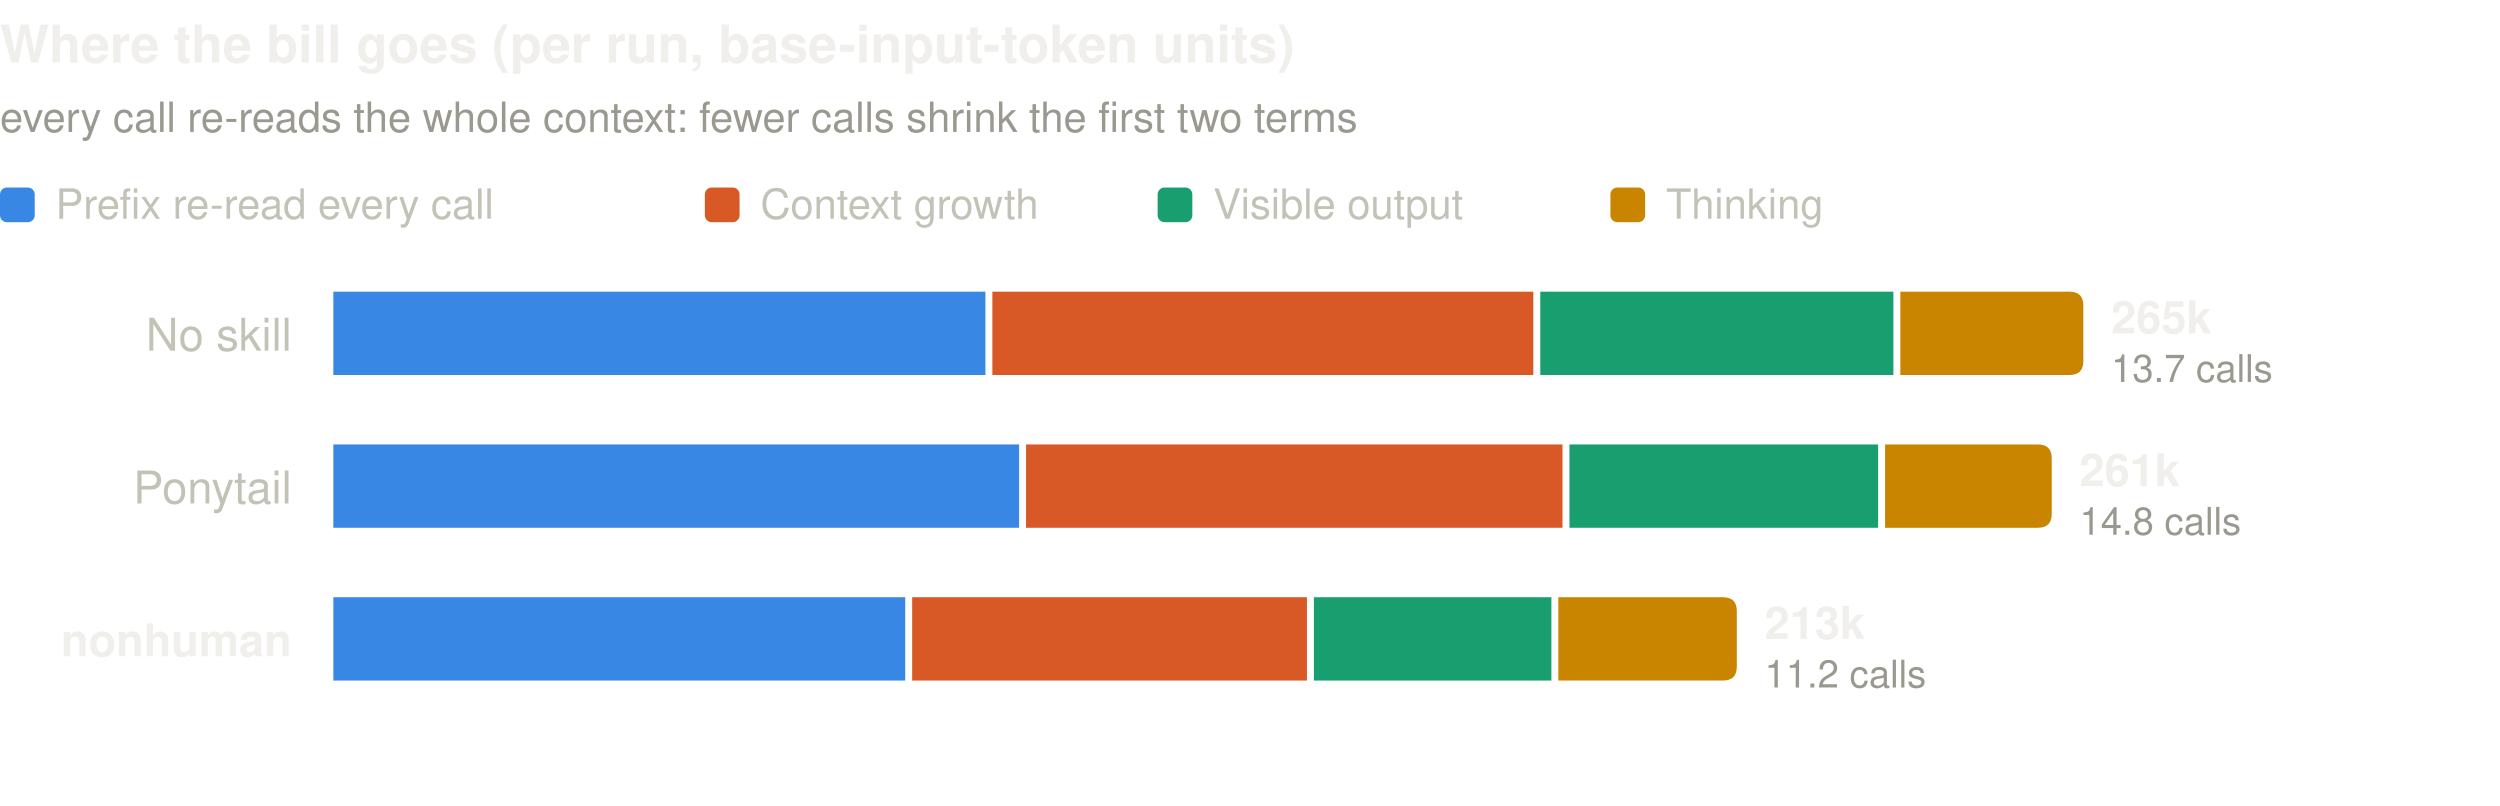
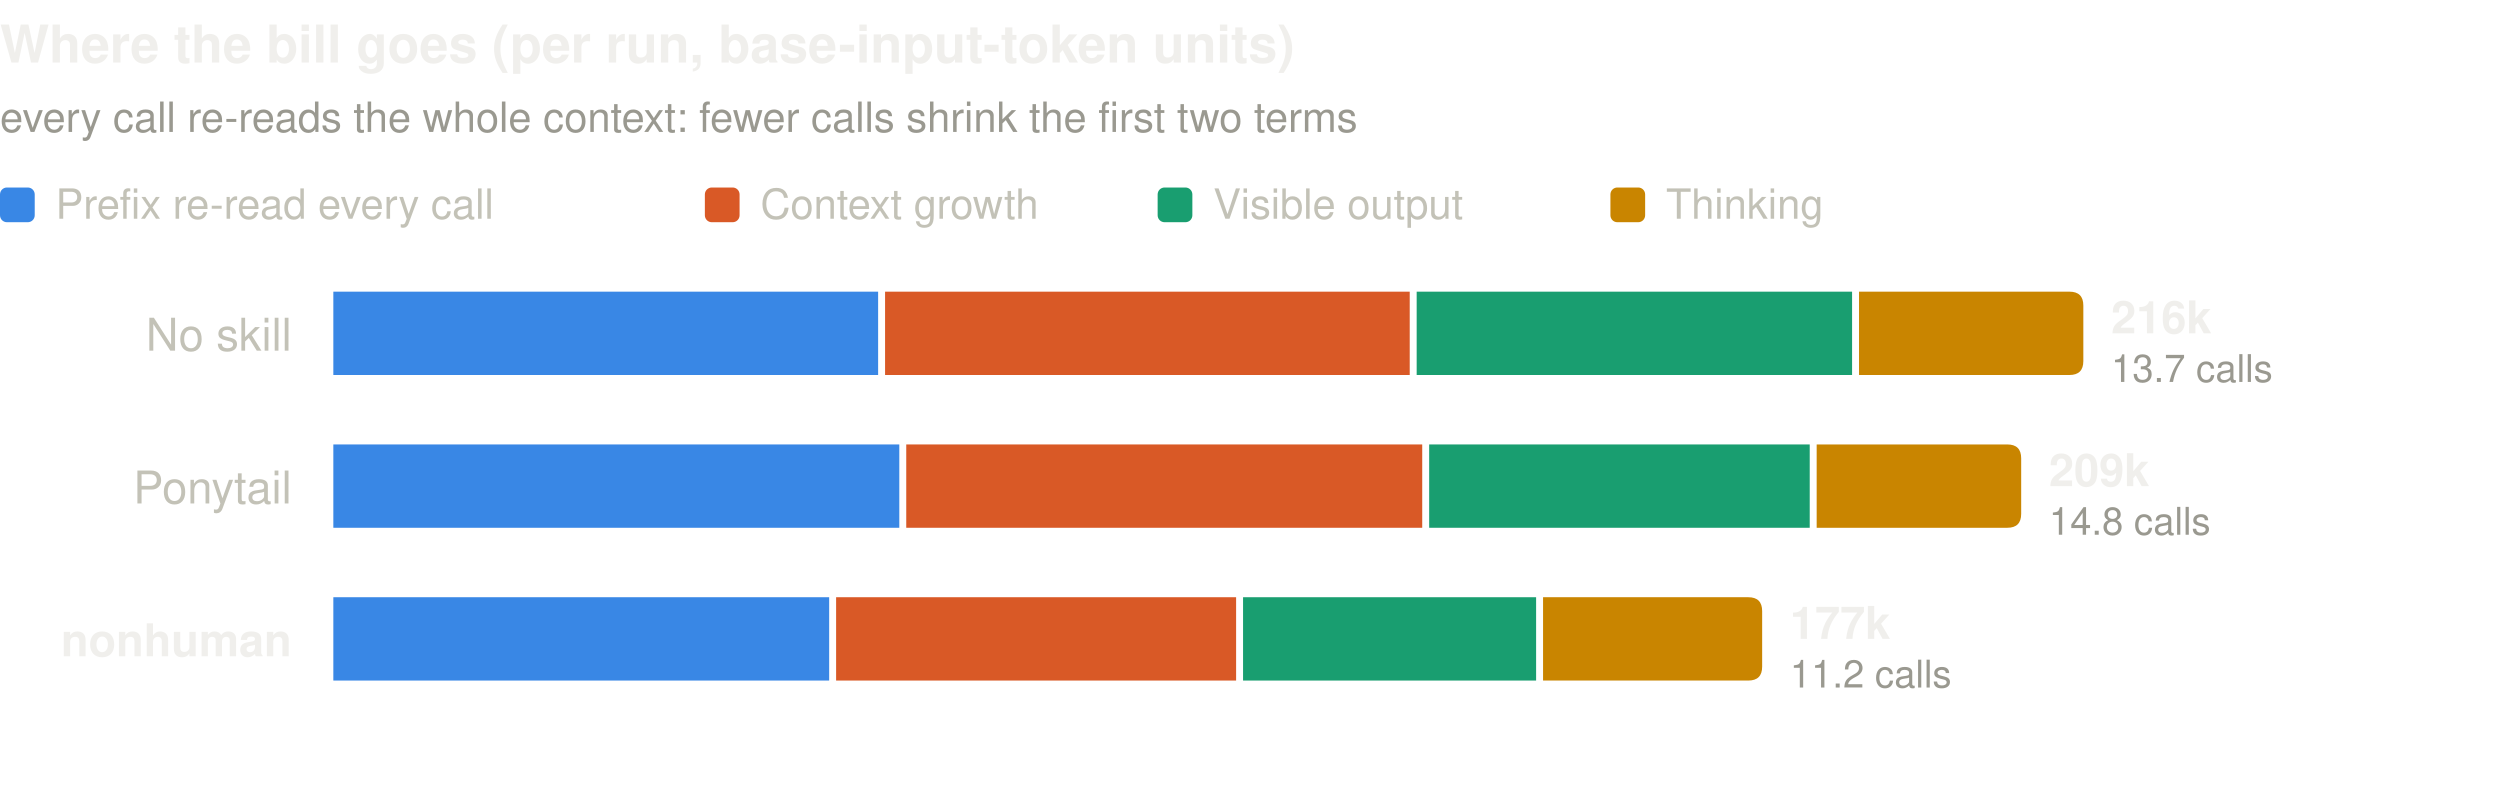
<svg xmlns="http://www.w3.org/2000/svg" width="720" height="232" viewBox="0 0 720 232" font-family="-apple-system,BlinkMacSystemFont,'Segoe UI',Helvetica,Arial,sans-serif" role="img" aria-label="Billed cost decomposition per run by arm">
  <text x="0.0" y="18.0" fill="#f0efec" font-size="15" font-weight="600" text-anchor="start">Where the bill goes (per run, base-input-token units)</text>
  <text x="0.0" y="38.0" fill="#9a9990" font-size="12" font-weight="400" text-anchor="start">every call re-reads the whole context: fewer calls shrink the first two terms</text>
  <rect x="0" y="54" width="10" height="10" rx="2" fill="#3987e5" />
  <text x="16.0" y="63.0" fill="#c3c2b7" font-size="12" font-weight="400" text-anchor="start">Prefix re-read every call</text>
  <rect x="203.0" y="54" width="10" height="10" rx="2" fill="#d95926" />
  <text x="219.0" y="63.0" fill="#c3c2b7" font-size="12" font-weight="400" text-anchor="start">Context growth</text>
  <rect x="333.4" y="54" width="10" height="10" rx="2" fill="#199e70" />
  <text x="349.4" y="63.0" fill="#c3c2b7" font-size="12" font-weight="400" text-anchor="start">Visible output</text>
  <rect x="463.8" y="54" width="10" height="10" rx="2" fill="#c98500" />
  <text x="479.8" y="63.0" fill="#c3c2b7" font-size="12" font-weight="400" text-anchor="start">Thinking</text>
  <text x="84.0" y="101.0" fill="#c3c2b7" font-size="13" font-weight="400" text-anchor="end">No skill</text>
-   <path d="M96.0,84.0 H283.8 Q283.8,84.0 283.8,84.0 V108.0 Q283.8,108.0 283.8,108.0 H96.0 Z" fill="#3987e5" />
-   <path d="M285.8,84.0 H441.6 Q441.6,84.0 441.6,84.0 V108.0 Q441.6,108.0 441.6,108.0 H285.8 Z" fill="#d95926" />
-   <path d="M443.6,84.0 H545.3 Q545.3,84.0 545.3,84.0 V108.0 Q545.3,108.0 545.3,108.0 H443.6 Z" fill="#199e70" />
-   <path d="M547.3,84.0 H596.0 Q600.0,84.0 600.0,88.0 V104.0 Q600.0,108.0 596.0,108.0 H547.3 Z" fill="#c98500" />
-   <text x="608.0" y="96.0" fill="#f0efec" font-size="13" font-weight="600" text-anchor="start">265k</text>
+   <path d="M96.0,84.0 H252.9 Q252.9,84.0 252.9,84.0 V108.0 Q252.9,108.0 252.9,108.0 H96.0 Z" fill="#3987e5" />
+   <path d="M254.9,84.0 H406.0 Q406.0,84.0 406.0,84.0 V108.0 Q406.0,108.0 406.0,108.0 H254.9 Z" fill="#d95926" />
+   <path d="M408.0,84.0 H533.4 Q533.4,84.0 533.4,84.0 V108.0 Q533.4,108.0 533.4,108.0 H408.0 Z" fill="#199e70" />
+   <path d="M535.4,84.0 H596.0 Q600.0,84.0 600.0,88.0 V104.0 Q600.0,108.0 596.0,108.0 H535.4 Z" fill="#c98500" />
+   <text x="608.0" y="96.0" fill="#f0efec" font-size="13" font-weight="600" text-anchor="start">216k</text>
  <text x="608.0" y="110.0" fill="#9a9990" font-size="11" font-weight="400" text-anchor="start">13.7 calls</text>
  <text x="84.0" y="145.0" fill="#c3c2b7" font-size="13" font-weight="400" text-anchor="end">Ponytail</text>
-   <path d="M96.0,128.0 H293.5 Q293.5,128.0 293.5,128.0 V152.0 Q293.5,152.0 293.5,152.0 H96.0 Z" fill="#3987e5" />
-   <path d="M295.5,128.0 H450.0 Q450.0,128.0 450.0,128.0 V152.0 Q450.0,152.0 450.0,152.0 H295.5 Z" fill="#d95926" />
-   <path d="M452.0,128.0 H540.9 Q540.9,128.0 540.9,128.0 V152.0 Q540.9,152.0 540.9,152.0 H452.0 Z" fill="#199e70" />
-   <path d="M542.9,128.0 H586.9 Q590.9,128.0 590.9,132.0 V148.0 Q590.9,152.0 586.9,152.0 H542.9 Z" fill="#c98500" />
-   <text x="598.9" y="140.0" fill="#f0efec" font-size="13" font-weight="600" text-anchor="start">261k</text>
-   <text x="598.9" y="154.0" fill="#9a9990" font-size="11" font-weight="400" text-anchor="start">14.8 calls</text>
+   <path d="M96.0,128.0 H259.0 Q259.0,128.0 259.0,128.0 V152.0 Q259.0,152.0 259.0,152.0 H96.0 Z" fill="#3987e5" />
+   <path d="M261.0,128.0 H409.6 Q409.6,128.0 409.6,128.0 V152.0 Q409.6,152.0 409.6,152.0 H261.0 Z" fill="#d95926" />
+   <path d="M411.6,128.0 H521.2 Q521.2,128.0 521.2,128.0 V152.0 Q521.2,152.0 521.2,152.0 H411.6 Z" fill="#199e70" />
+   <path d="M523.2,128.0 H578.1 Q582.1,128.0 582.1,132.0 V148.0 Q582.1,152.0 578.1,152.0 H523.2 Z" fill="#c98500" />
+   <text x="590.1" y="140.0" fill="#f0efec" font-size="13" font-weight="600" text-anchor="start">209k</text>
+   <text x="590.1" y="154.0" fill="#9a9990" font-size="11" font-weight="400" text-anchor="start">14.8 calls</text>
  <text x="84.0" y="189.0" fill="#f0efec" font-size="13" font-weight="600" text-anchor="end">nonhuman</text>
-   <path d="M96.0,172.0 H260.7 Q260.7,172.0 260.7,172.0 V196.0 Q260.7,196.0 260.7,196.0 H96.0 Z" fill="#3987e5" />
-   <path d="M262.7,172.0 H376.4 Q376.4,172.0 376.4,172.0 V196.0 Q376.4,196.0 376.4,196.0 H262.7 Z" fill="#d95926" />
-   <path d="M378.4,172.0 H446.8 Q446.8,172.0 446.8,172.0 V196.0 Q446.8,196.0 446.8,196.0 H378.4 Z" fill="#199e70" />
-   <path d="M448.8,172.0 H496.2 Q500.2,172.0 500.2,176.0 V192.0 Q500.2,196.0 496.2,196.0 H448.8 Z" fill="#c98500" />
-   <text x="508.2" y="184.0" fill="#f0efec" font-size="13" font-weight="600" text-anchor="start">213k</text>
-   <text x="508.2" y="198.0" fill="#9a9990" font-size="11" font-weight="400" text-anchor="start">11.2 calls</text>
+   <path d="M96.0,172.0 H238.8 Q238.8,172.0 238.8,172.0 V196.0 Q238.8,196.0 238.8,196.0 H96.0 Z" fill="#3987e5" />
+   <path d="M240.8,172.0 H356.0 Q356.0,172.0 356.0,172.0 V196.0 Q356.0,196.0 356.0,196.0 H240.8 Z" fill="#d95926" />
+   <path d="M358.0,172.0 H442.4 Q442.4,172.0 442.4,172.0 V196.0 Q442.4,196.0 442.4,196.0 H358.0 Z" fill="#199e70" />
+   <path d="M444.4,172.0 H503.5 Q507.5,172.0 507.5,176.0 V192.0 Q507.5,196.0 503.5,196.0 H444.4 Z" fill="#c98500" />
+   <text x="515.5" y="184.0" fill="#f0efec" font-size="13" font-weight="600" text-anchor="start">177k</text>
+   <text x="515.5" y="198.0" fill="#9a9990" font-size="11" font-weight="400" text-anchor="start">11.2 calls</text>
</svg>
